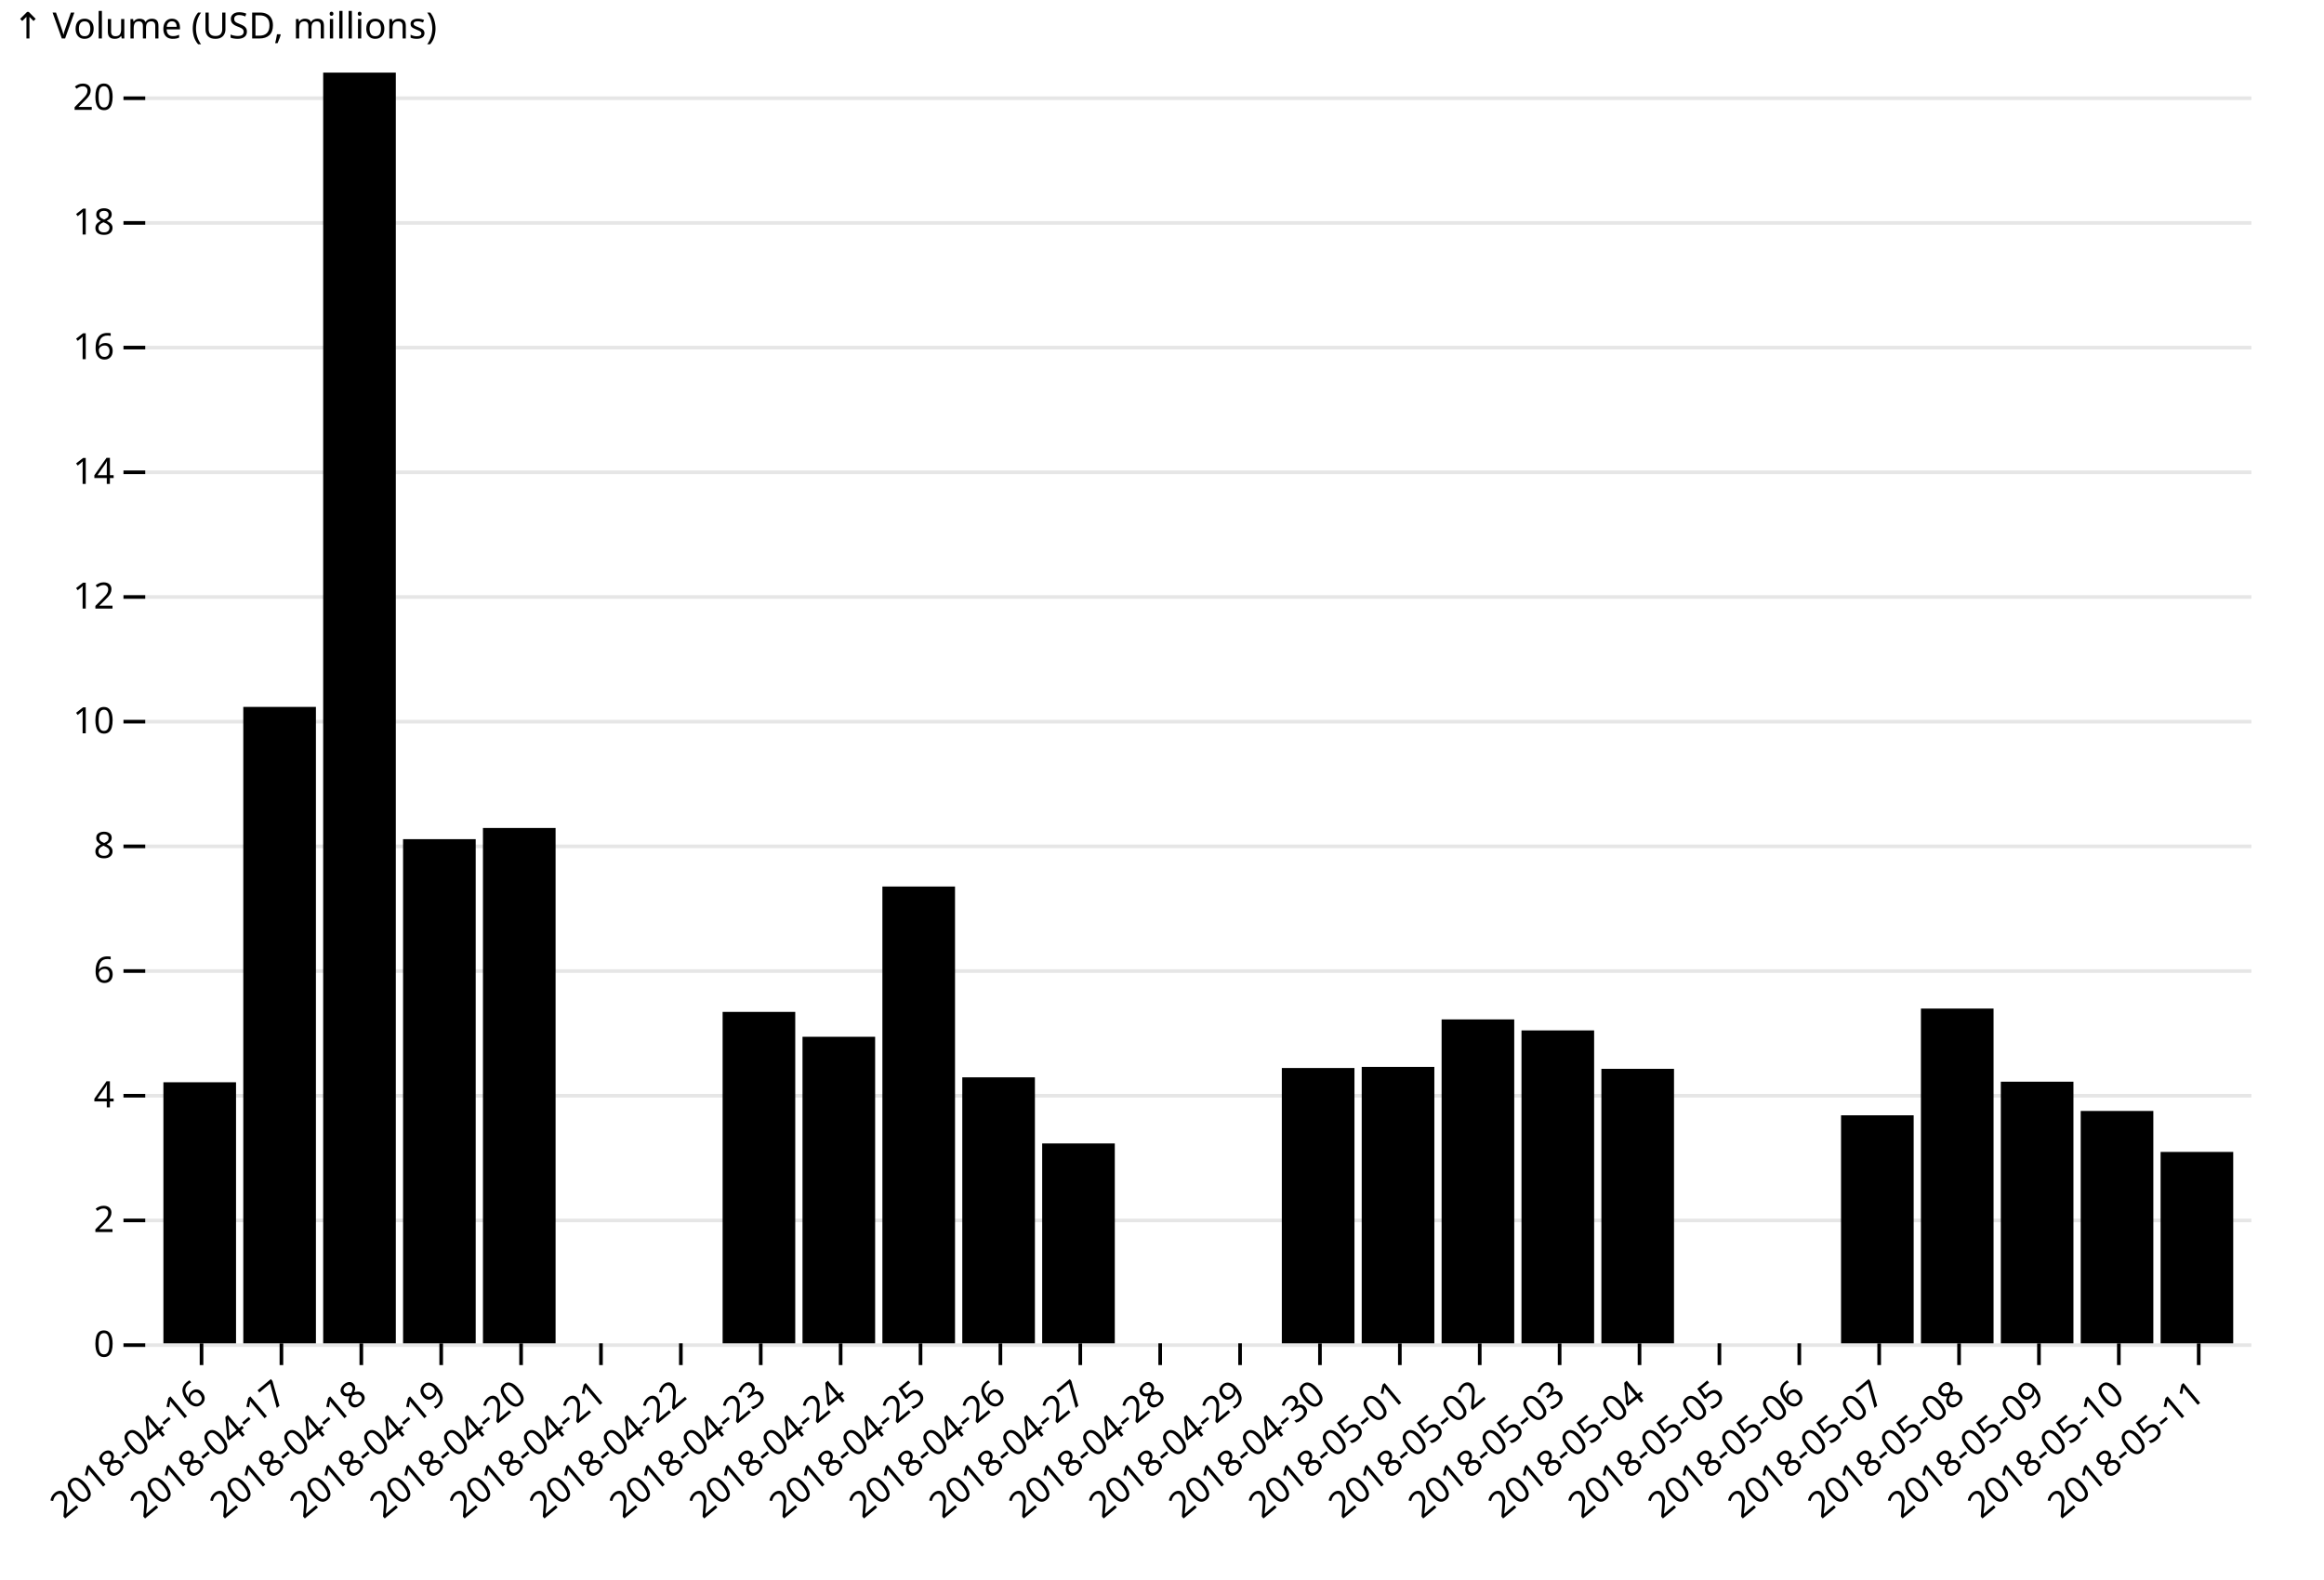
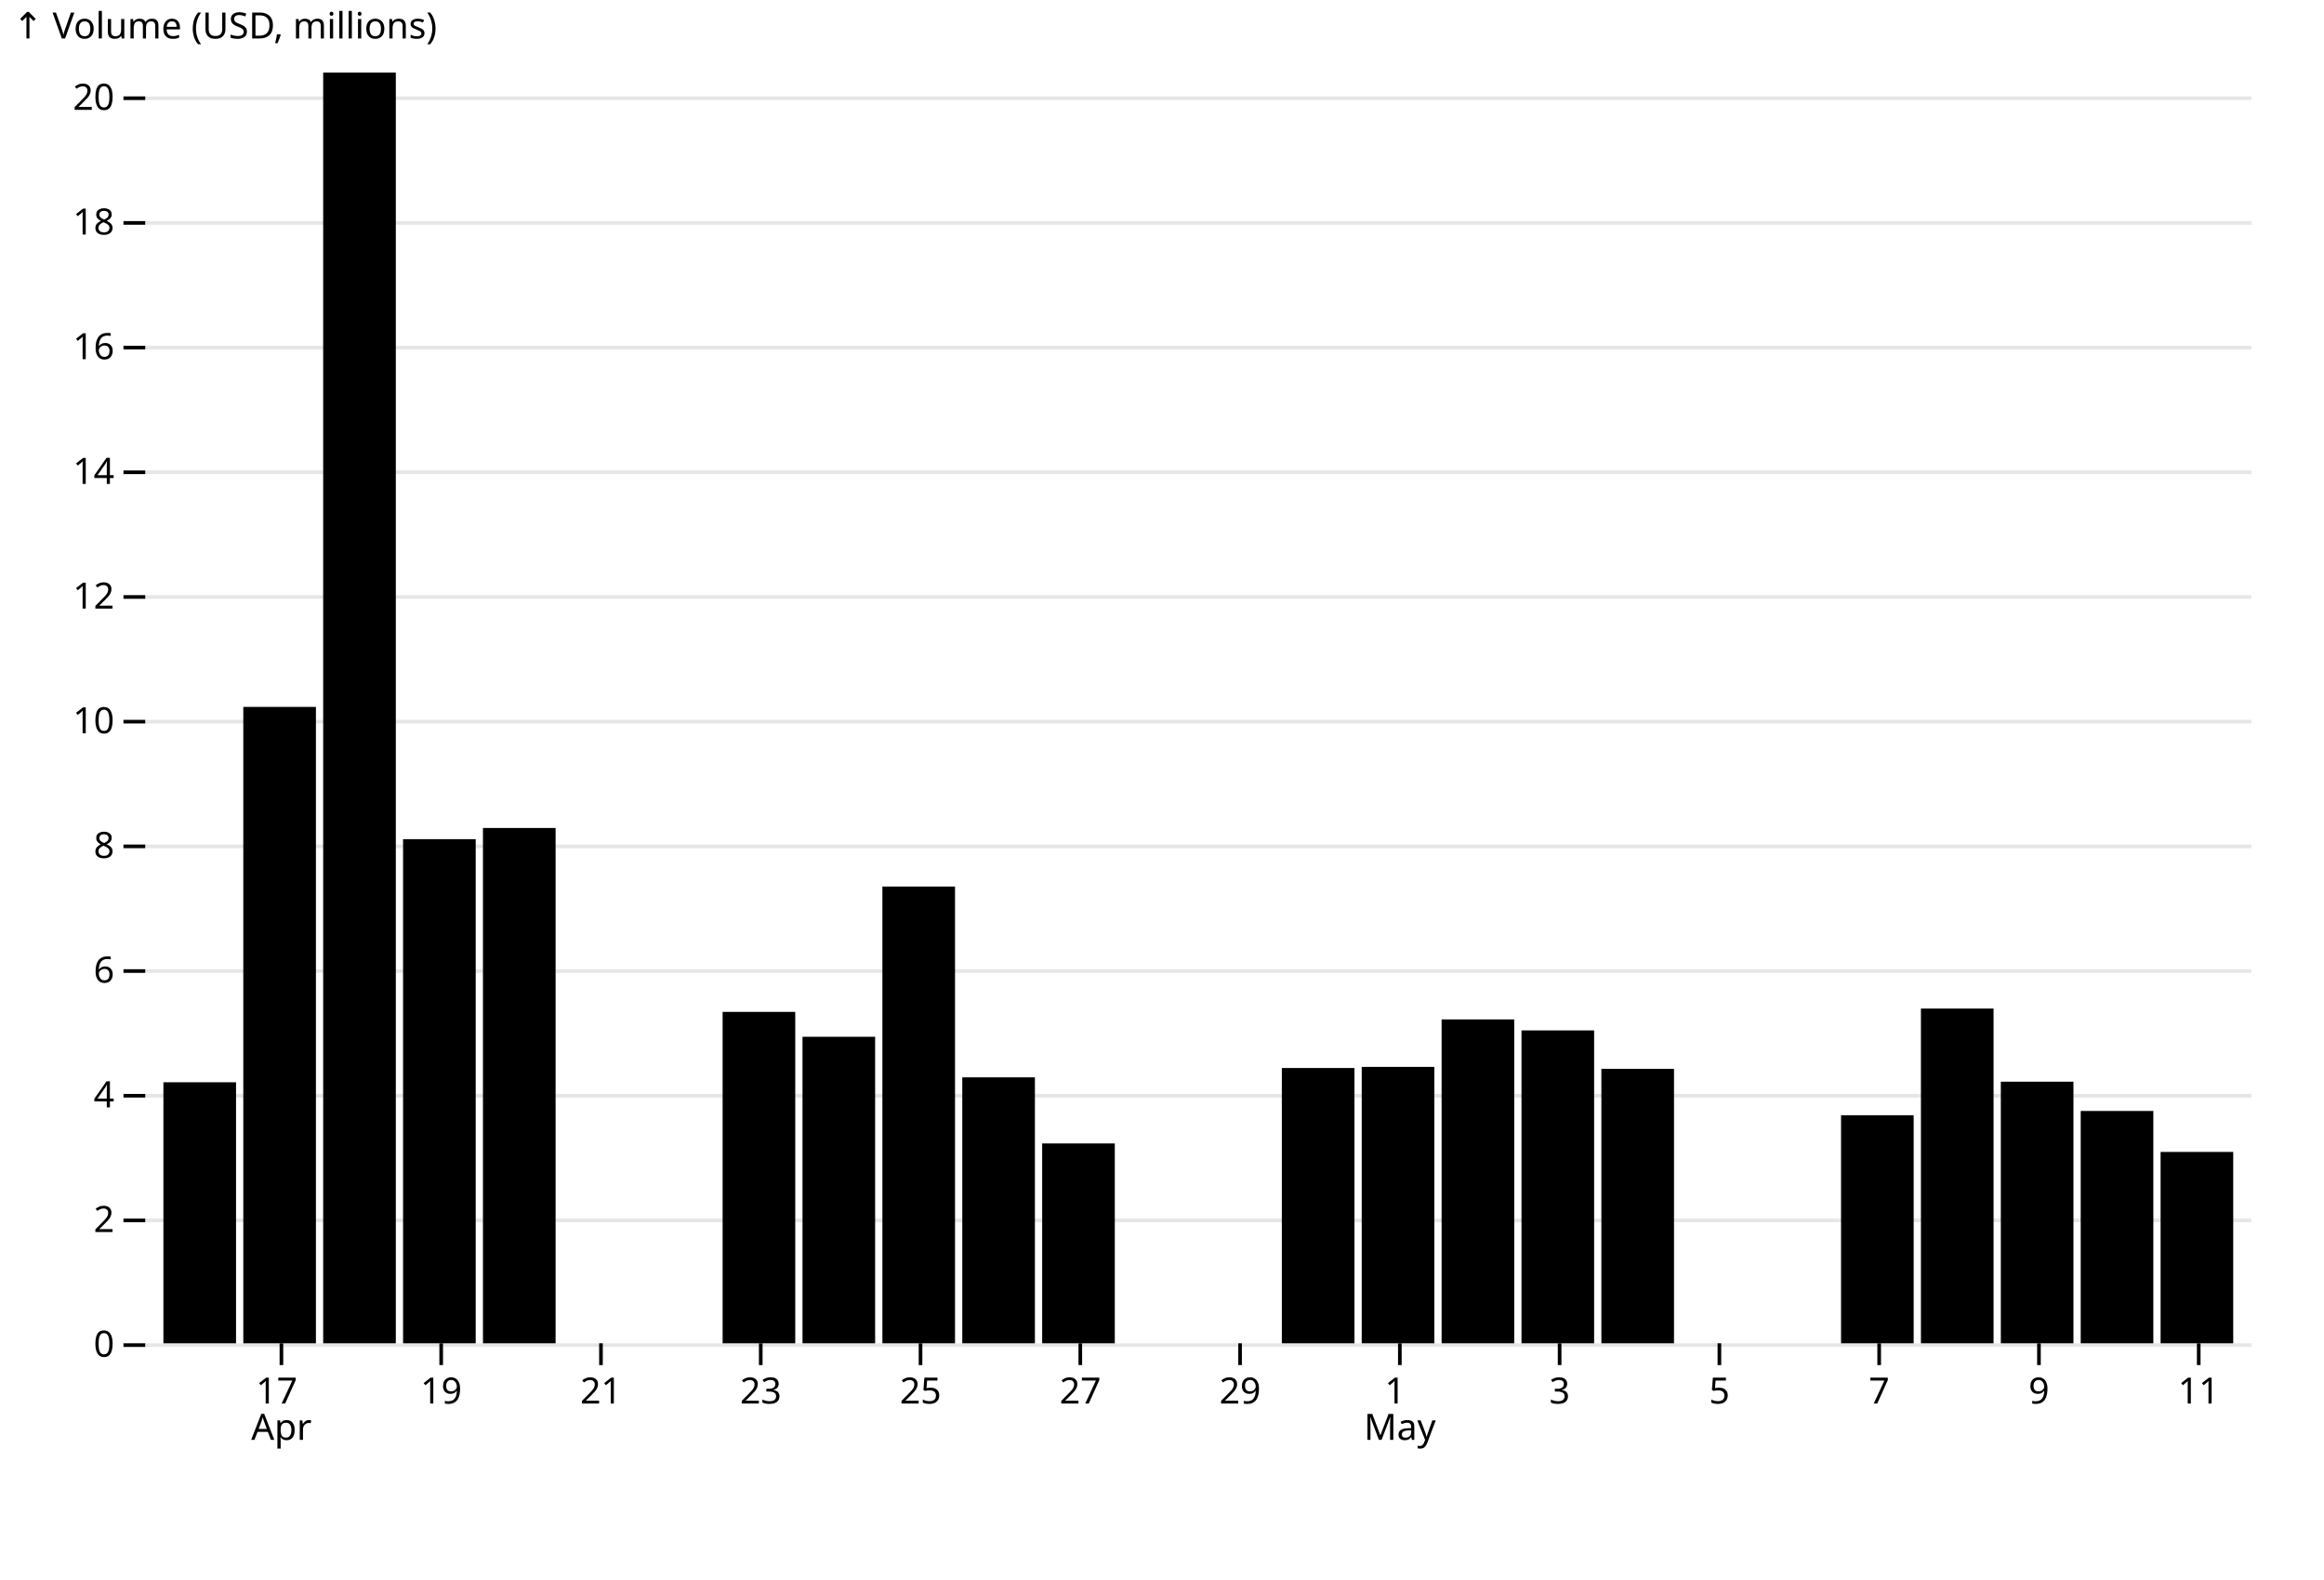
<svg xmlns="http://www.w3.org/2000/svg" class="plot" fill="currentColor" font-family="system-ui, sans-serif" font-size="10" text-anchor="middle" width="640" height="435" viewBox="0 0 640 435">
  <style>
    .plot {
      display: block;
      background: white;
      height: auto;
      height: intrinsic;
      max-width: 100%;
    }

    .plot text,
    .plot tspan {
      white-space: pre;
    }
  </style>
  <g aria-label="y-grid" stroke="currentColor" stroke-opacity="0.1" transform="translate(0,0.5)">
    <line x1="40" x2="620" y1="370" y2="370" />
    <line x1="40" x2="620" y1="335.655" y2="335.655" />
    <line x1="40" x2="620" y1="301.311" y2="301.311" />
    <line x1="40" x2="620" y1="266.966" y2="266.966" />
    <line x1="40" x2="620" y1="232.622" y2="232.622" />
    <line x1="40" x2="620" y1="198.277" y2="198.277" />
    <line x1="40" x2="620" y1="163.933" y2="163.933" />
    <line x1="40" x2="620" y1="129.588" y2="129.588" />
    <line x1="40" x2="620" y1="95.244" y2="95.244" />
    <line x1="40" x2="620" y1="60.899" y2="60.899" />
    <line x1="40" x2="620" y1="26.555" y2="26.555" />
  </g>
  <g aria-label="y-axis tick" fill="none" stroke="currentColor" transform="translate(0,0.5)">
    <path transform="translate(40,370)" d="M0,0L-6,0" />
    <path transform="translate(40,335.6555)" d="M0,0L-6,0" />
    <path transform="translate(40,301.3109)" d="M0,0L-6,0" />
    <path transform="translate(40,266.9664)" d="M0,0L-6,0" />
    <path transform="translate(40,232.6219)" d="M0,0L-6,0" />
    <path transform="translate(40,198.2773)" d="M0,0L-6,0" />
    <path transform="translate(40,163.9328)" d="M0,0L-6,0" />
    <path transform="translate(40,129.5883)" d="M0,0L-6,0" />
    <path transform="translate(40,95.24372)" d="M0,0L-6,0" />
    <path transform="translate(40,60.89919)" d="M0,0L-6,0" />
    <path transform="translate(40,26.55465)" d="M0,0L-6,0" />
  </g>
  <g aria-label="y-axis tick label" text-anchor="end" font-variant="tabular-nums" transform="translate(-8.5,0.5)">
    <text y="0.32em" transform="translate(40,370)">0</text>
    <text y="0.32em" transform="translate(40,335.6555)">2</text>
    <text y="0.32em" transform="translate(40,301.3109)">4</text>
    <text y="0.32em" transform="translate(40,266.9664)">6</text>
    <text y="0.32em" transform="translate(40,232.6219)">8</text>
    <text y="0.32em" transform="translate(40,198.2773)">10</text>
    <text y="0.32em" transform="translate(40,163.9328)">12</text>
    <text y="0.32em" transform="translate(40,129.5883)">14</text>
    <text y="0.32em" transform="translate(40,95.24372)">16</text>
    <text y="0.32em" transform="translate(40,60.89919)">18</text>
    <text y="0.32em" transform="translate(40,26.55465)">20</text>
  </g>
  <g aria-label="y-axis label" text-anchor="start" transform="translate(-36.5,-16.5)">
    <text y="0.71em" transform="translate(40,20)">↑ Volume (USD, millions)</text>
  </g>
  <g aria-label="x-axis tick" fill="none" stroke="currentColor" transform="translate(10.5,0)">
-     <path transform="translate(45,370)" d="M0,0L0,6" />
    <path transform="translate(67,370)" d="M0,0L0,6" />
-     <path transform="translate(89,370)" d="M0,0L0,6" />
    <path transform="translate(111,370)" d="M0,0L0,6" />
-     <path transform="translate(133,370)" d="M0,0L0,6" />
    <path transform="translate(155,370)" d="M0,0L0,6" />
-     <path transform="translate(177,370)" d="M0,0L0,6" />
    <path transform="translate(199,370)" d="M0,0L0,6" />
-     <path transform="translate(221,370)" d="M0,0L0,6" />
    <path transform="translate(243,370)" d="M0,0L0,6" />
-     <path transform="translate(265,370)" d="M0,0L0,6" />
    <path transform="translate(287,370)" d="M0,0L0,6" />
-     <path transform="translate(309,370)" d="M0,0L0,6" />
    <path transform="translate(331,370)" d="M0,0L0,6" />
-     <path transform="translate(353,370)" d="M0,0L0,6" />
    <path transform="translate(375,370)" d="M0,0L0,6" />
-     <path transform="translate(397,370)" d="M0,0L0,6" />
    <path transform="translate(419,370)" d="M0,0L0,6" />
-     <path transform="translate(441,370)" d="M0,0L0,6" />
    <path transform="translate(463,370)" d="M0,0L0,6" />
-     <path transform="translate(485,370)" d="M0,0L0,6" />
    <path transform="translate(507,370)" d="M0,0L0,6" />
-     <path transform="translate(529,370)" d="M0,0L0,6" />
    <path transform="translate(551,370)" d="M0,0L0,6" />
-     <path transform="translate(573,370)" d="M0,0L0,6" />
    <path transform="translate(595,370)" d="M0,0L0,6" />
  </g>
-   <g aria-label="x-axis tick label" text-anchor="end" font-variant="tabular-nums" transform="translate(10.5,12.56418)">
-     <text y="0.32em" transform="translate(45,370) rotate(-40)">2018-04-16</text>
-     <text y="0.32em" transform="translate(67,370) rotate(-40)">2018-04-17</text>
-     <text y="0.32em" transform="translate(89,370) rotate(-40)">2018-04-18</text>
-     <text y="0.32em" transform="translate(111,370) rotate(-40)">2018-04-19</text>
-     <text y="0.32em" transform="translate(133,370) rotate(-40)">2018-04-20</text>
-     <text y="0.32em" transform="translate(155,370) rotate(-40)">2018-04-21</text>
-     <text y="0.32em" transform="translate(177,370) rotate(-40)">2018-04-22</text>
-     <text y="0.32em" transform="translate(199,370) rotate(-40)">2018-04-23</text>
-     <text y="0.32em" transform="translate(221,370) rotate(-40)">2018-04-24</text>
-     <text y="0.32em" transform="translate(243,370) rotate(-40)">2018-04-25</text>
-     <text y="0.32em" transform="translate(265,370) rotate(-40)">2018-04-26</text>
-     <text y="0.32em" transform="translate(287,370) rotate(-40)">2018-04-27</text>
-     <text y="0.32em" transform="translate(309,370) rotate(-40)">2018-04-28</text>
-     <text y="0.32em" transform="translate(331,370) rotate(-40)">2018-04-29</text>
-     <text y="0.32em" transform="translate(353,370) rotate(-40)">2018-04-30</text>
-     <text y="0.32em" transform="translate(375,370) rotate(-40)">2018-05-01</text>
-     <text y="0.32em" transform="translate(397,370) rotate(-40)">2018-05-02</text>
-     <text y="0.32em" transform="translate(419,370) rotate(-40)">2018-05-03</text>
-     <text y="0.32em" transform="translate(441,370) rotate(-40)">2018-05-04</text>
-     <text y="0.32em" transform="translate(463,370) rotate(-40)">2018-05-05</text>
-     <text y="0.32em" transform="translate(485,370) rotate(-40)">2018-05-06</text>
-     <text y="0.32em" transform="translate(507,370) rotate(-40)">2018-05-07</text>
-     <text y="0.32em" transform="translate(529,370) rotate(-40)">2018-05-08</text>
-     <text y="0.32em" transform="translate(551,370) rotate(-40)">2018-05-09</text>
-     <text y="0.32em" transform="translate(573,370) rotate(-40)">2018-05-10</text>
-     <text y="0.32em" transform="translate(595,370) rotate(-40)">2018-05-11</text>
+   <g aria-label="x-axis tick label" font-variant="tabular-nums" transform="translate(10.5,9.5)">
+     <text transform="translate(67,370)">
+       <tspan x="0" y="0.71em">17</tspan>
+       <tspan x="0" dy="1em">Apr</tspan>
+     </text>
+     <text y="0.71em" transform="translate(111,370)">19</text>
+     <text y="0.71em" transform="translate(155,370)">21</text>
+     <text y="0.71em" transform="translate(199,370)">23</text>
+     <text y="0.71em" transform="translate(243,370)">25</text>
+     <text y="0.71em" transform="translate(287,370)">27</text>
+     <text y="0.71em" transform="translate(331,370)">29</text>
+     <text transform="translate(375,370)">
+       <tspan x="0" y="0.71em">1</tspan>
+       <tspan x="0" dy="1em">May</tspan>
+     </text>
+     <text y="0.71em" transform="translate(419,370)">3</text>
+     <text y="0.71em" transform="translate(463,370)">5</text>
+     <text y="0.71em" transform="translate(507,370)">7</text>
+     <text y="0.71em" transform="translate(551,370)">9</text>
+     <text y="0.71em" transform="translate(595,370)">11</text>
  </g>
  <g aria-label="bar">
    <rect x="45" width="20" y="298.103" height="71.897" />
    <rect x="67" width="20" y="194.714" height="175.286" />
    <rect x="89" width="20" y="20" height="350" />
    <rect x="111" width="20" y="231.143" height="138.857" />
    <rect x="133" width="20" y="228.061" height="141.939" />
    <rect x="199" width="20" y="278.719" height="91.281" />
    <rect x="221" width="20" y="285.573" height="84.427" />
    <rect x="243" width="20" y="244.189" height="125.811" />
    <rect x="265" width="20" y="296.747" height="73.253" />
    <rect x="287" width="20" y="314.954" height="55.046" />
    <rect x="353" width="20" y="294.176" height="75.824" />
    <rect x="375" width="20" y="293.868" height="76.132" />
    <rect x="397" width="20" y="280.792" height="89.208" />
    <rect x="419" width="20" y="283.819" height="86.181" />
    <rect x="441" width="20" y="294.404" height="75.596" />
    <rect x="507" width="20" y="307.201" height="62.799" />
    <rect x="529" width="20" y="277.8" height="92.2" />
    <rect x="551" width="20" y="297.945" height="72.055" />
    <rect x="573" width="20" y="306.006" height="63.994" />
    <rect x="595" width="20" y="317.291" height="52.709" />
  </g>
</svg>
